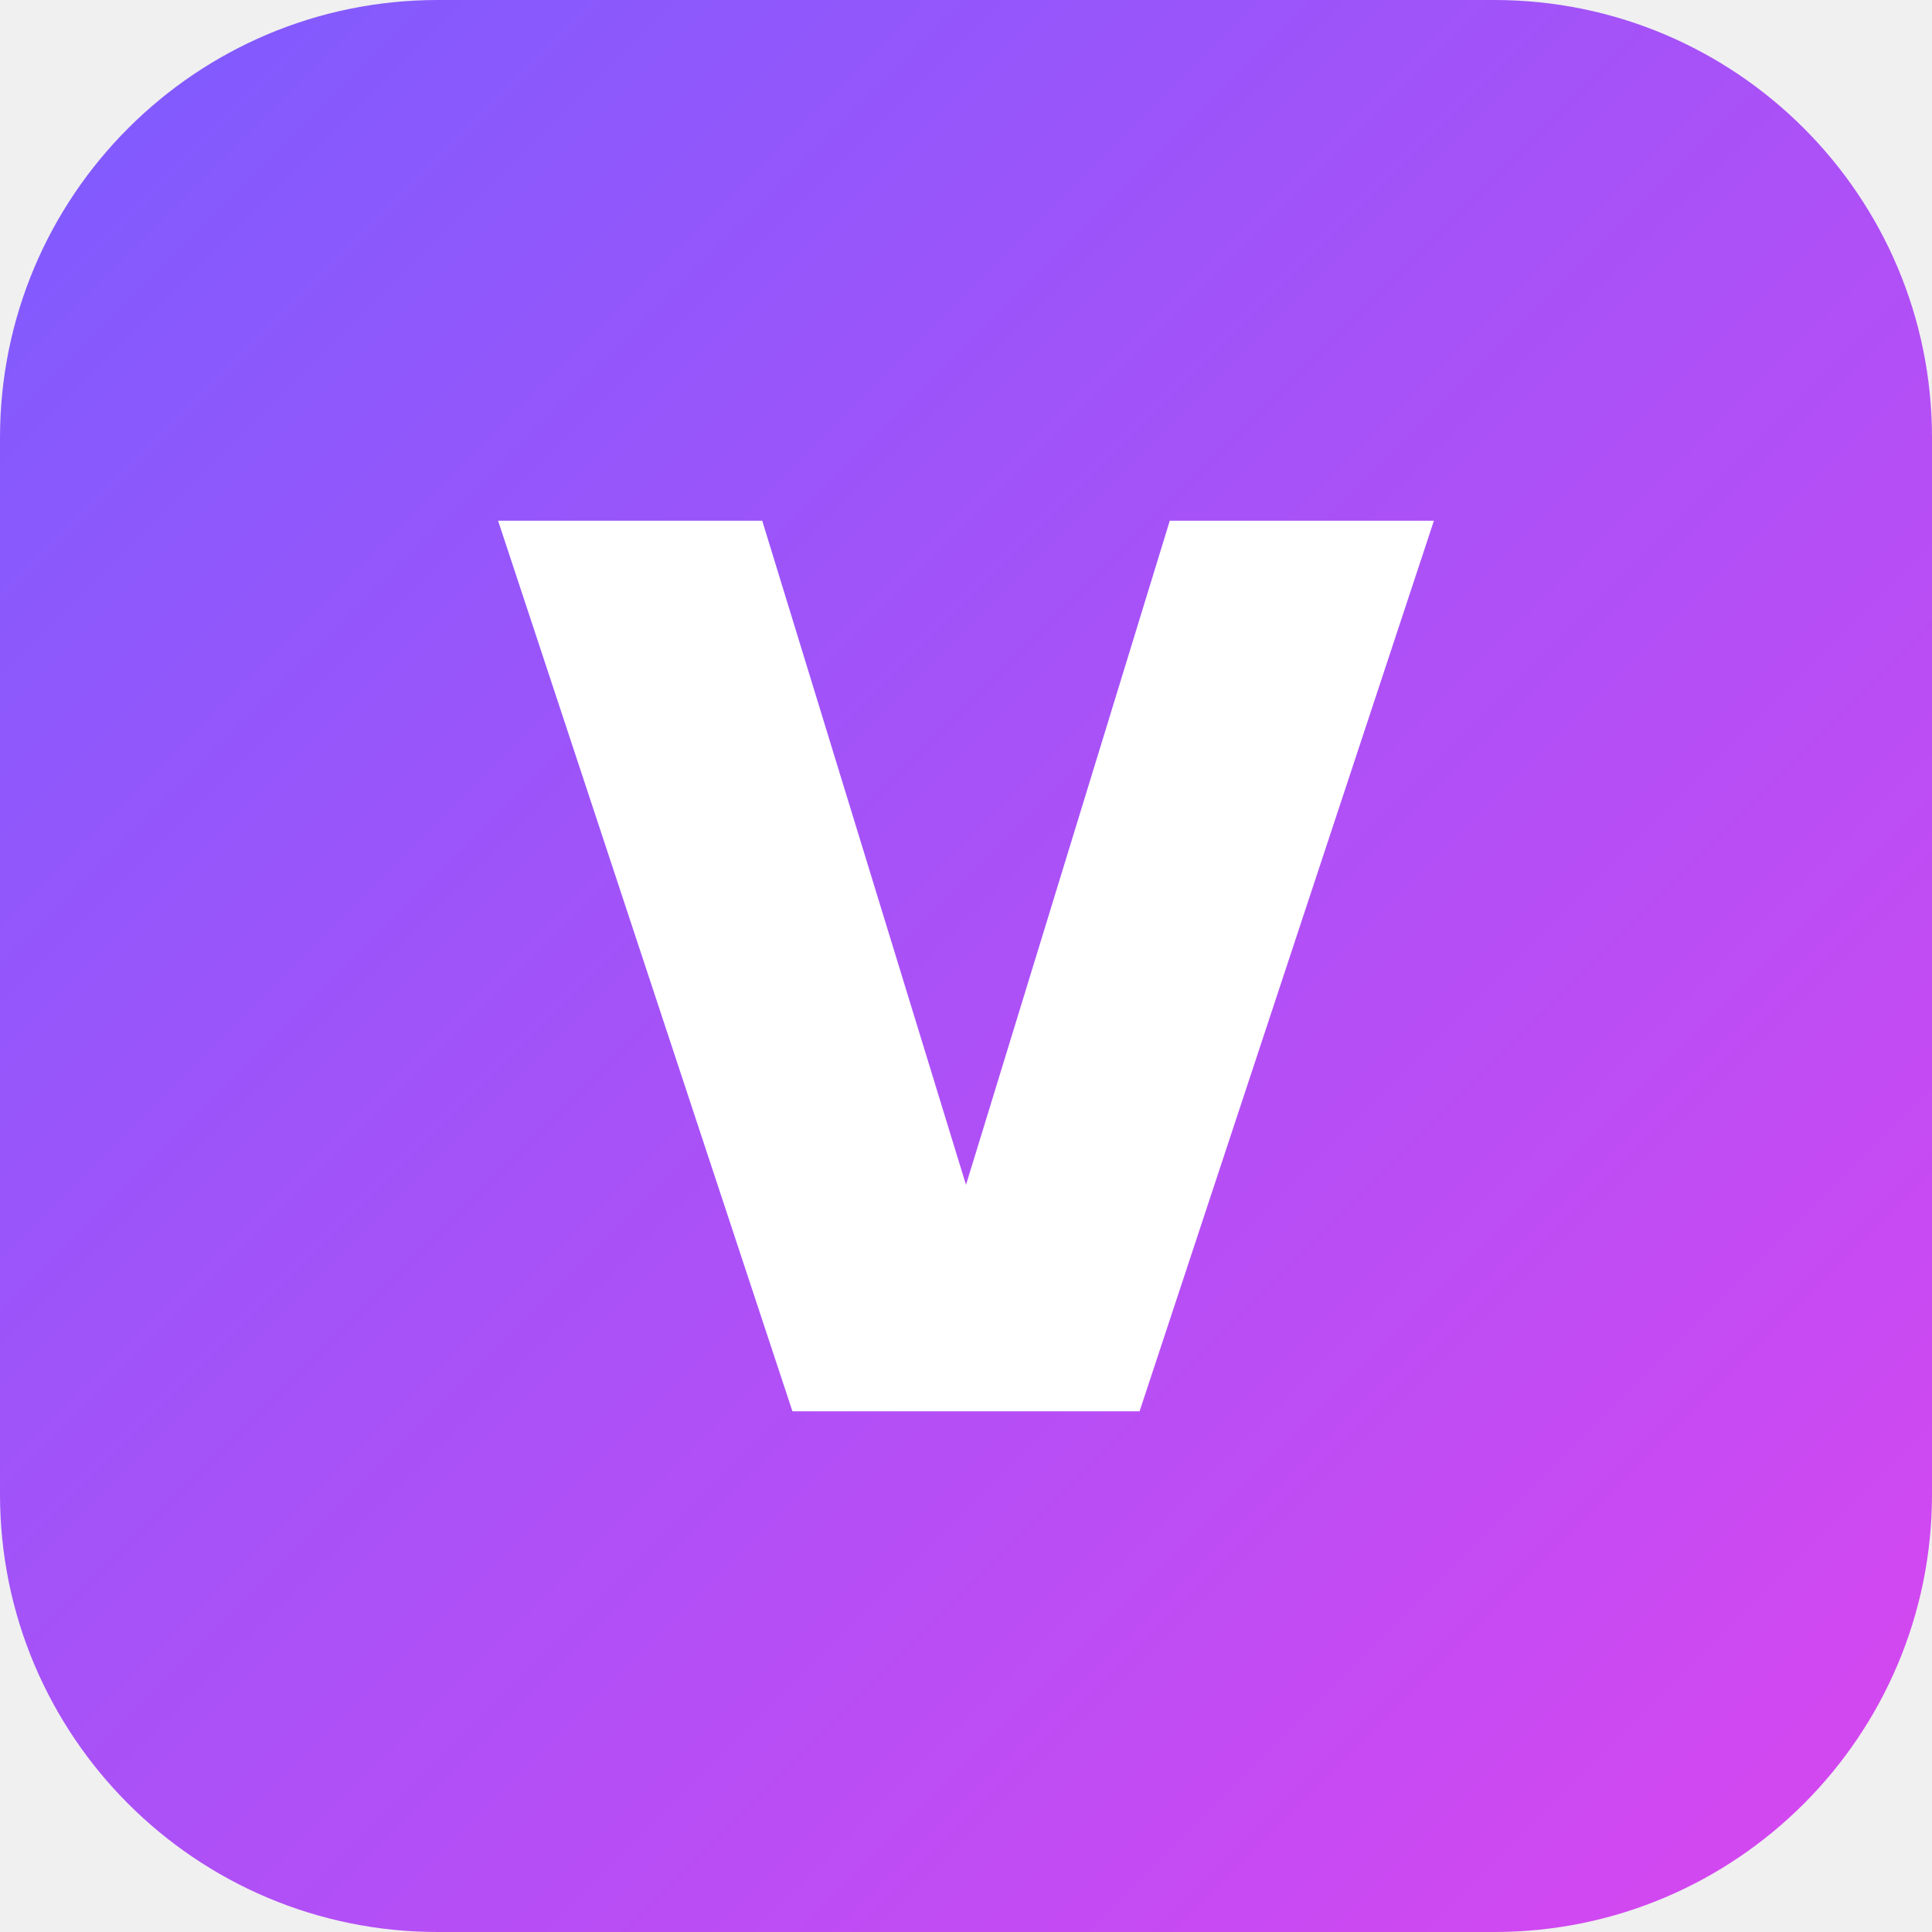
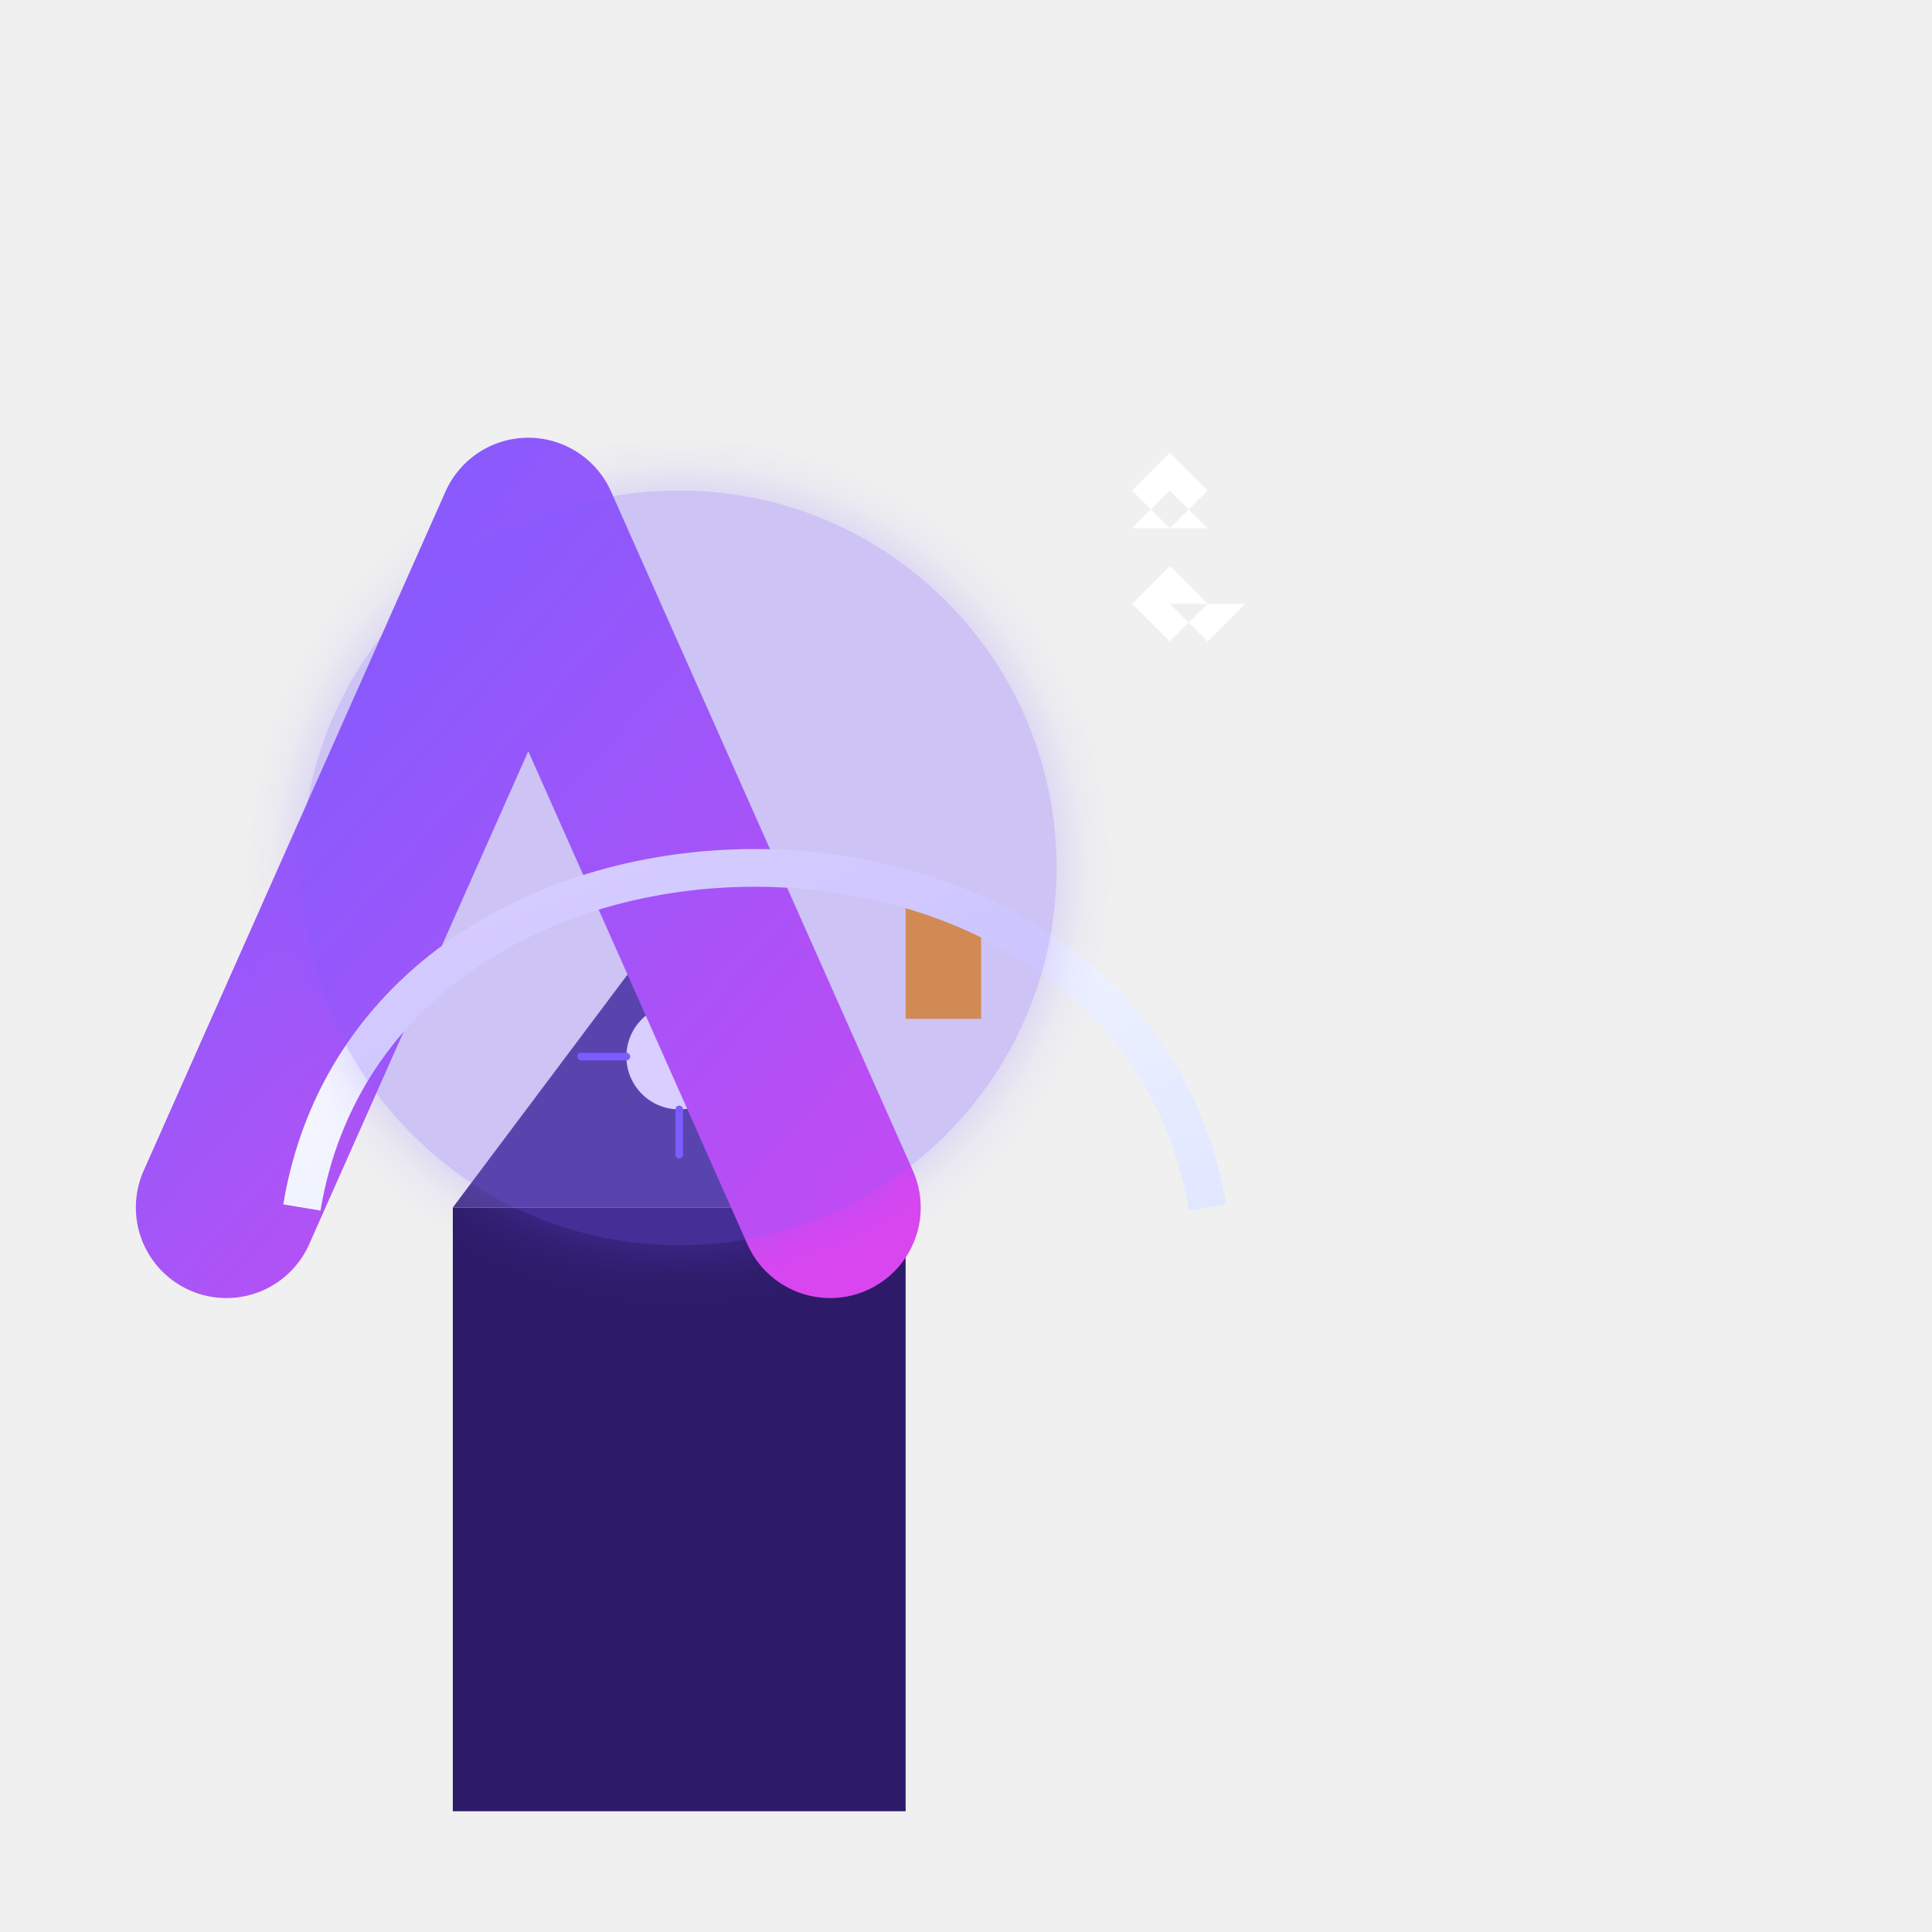
<svg xmlns="http://www.w3.org/2000/svg" viewBox="0 0 512 512" role="img" aria-label="VibeZone">
  <defs>
-     <linearGradient id="vz" x1="0" y1="0" x2="1" y2="1">
-       <stop offset="0" stop-color="#7c5cff" />
-       <stop offset="1" stop-color="#d946ef" />
+     <linearGradient id="vz-gradient" x1="0%" y1="0%" x2="100%" y2="100%">
+       <stop offset="0%" stop-color="#7c5cff" />
+       <stop offset="50%" stop-color="#a855f7" />
+       <stop offset="100%" stop-color="#d946ef" />
    </linearGradient>
+     <linearGradient id="vz-ring" x1="0%" y1="0%" x2="100%" y2="100%">
+       <stop offset="0%" stop-color="#ffffff" />
+       <stop offset="100%" stop-color="#e0e7ff" />
+     </linearGradient>
+     <filter id="glow" x="-20%" y="-20%" width="140%" height="140%">
+       <feGaussianBlur stdDeviation="8" result="blur" />
+       <feComposite in="SourceGraphic" in2="blur" operator="over" />
+     </filter>
  </defs>
-   <rect width="512" height="512" rx="116" fill="url(#vz)" />
-   <path d="M132 138h70l54 176 54-176h70L302 374h-92z" fill="#ffffff" />
+   <g transform="translate(60, 140)">
+     <path d="M60 180h120v160H60z" fill="#2d1b69" />
+     <path d="M60 180L120 100L180 180Z" fill="#4a3a8c" />
+     <circle cx="120" cy="140" r="14" fill="#ffffff" />
+     <path d="M120 126L120 114M120 154L120 166M106 140L94 140M134 140L146 140" stroke="#7c5cff" stroke-width="2" stroke-linecap="round" />
+     <path d="M180 100L180 130L200 130L200 100Z" fill="#f59e0b" />
+   </g>
+   <path d="M60 320L140 140L220 320" fill="none" stroke="url(#vz-gradient)" stroke-width="48" stroke-linecap="round" stroke-linejoin="round" />
+   <path d="M80 320C100 200 300 200 320 320" fill="none" stroke="url(#vz-ring)" stroke-width="10" />
+   <path d="M320 130L310 140L300 130L310 120ZM320 160L310 150L300 160L310 170ZM300 140L310 140L320 140L310 130ZM310 160L320 160L330 160L320 170Z" fill="#ffffff" />
+   <circle cx="180" cy="230" r="100" fill="#7c5cff" opacity="0.3" filter="url(#glow)" />
</svg>
